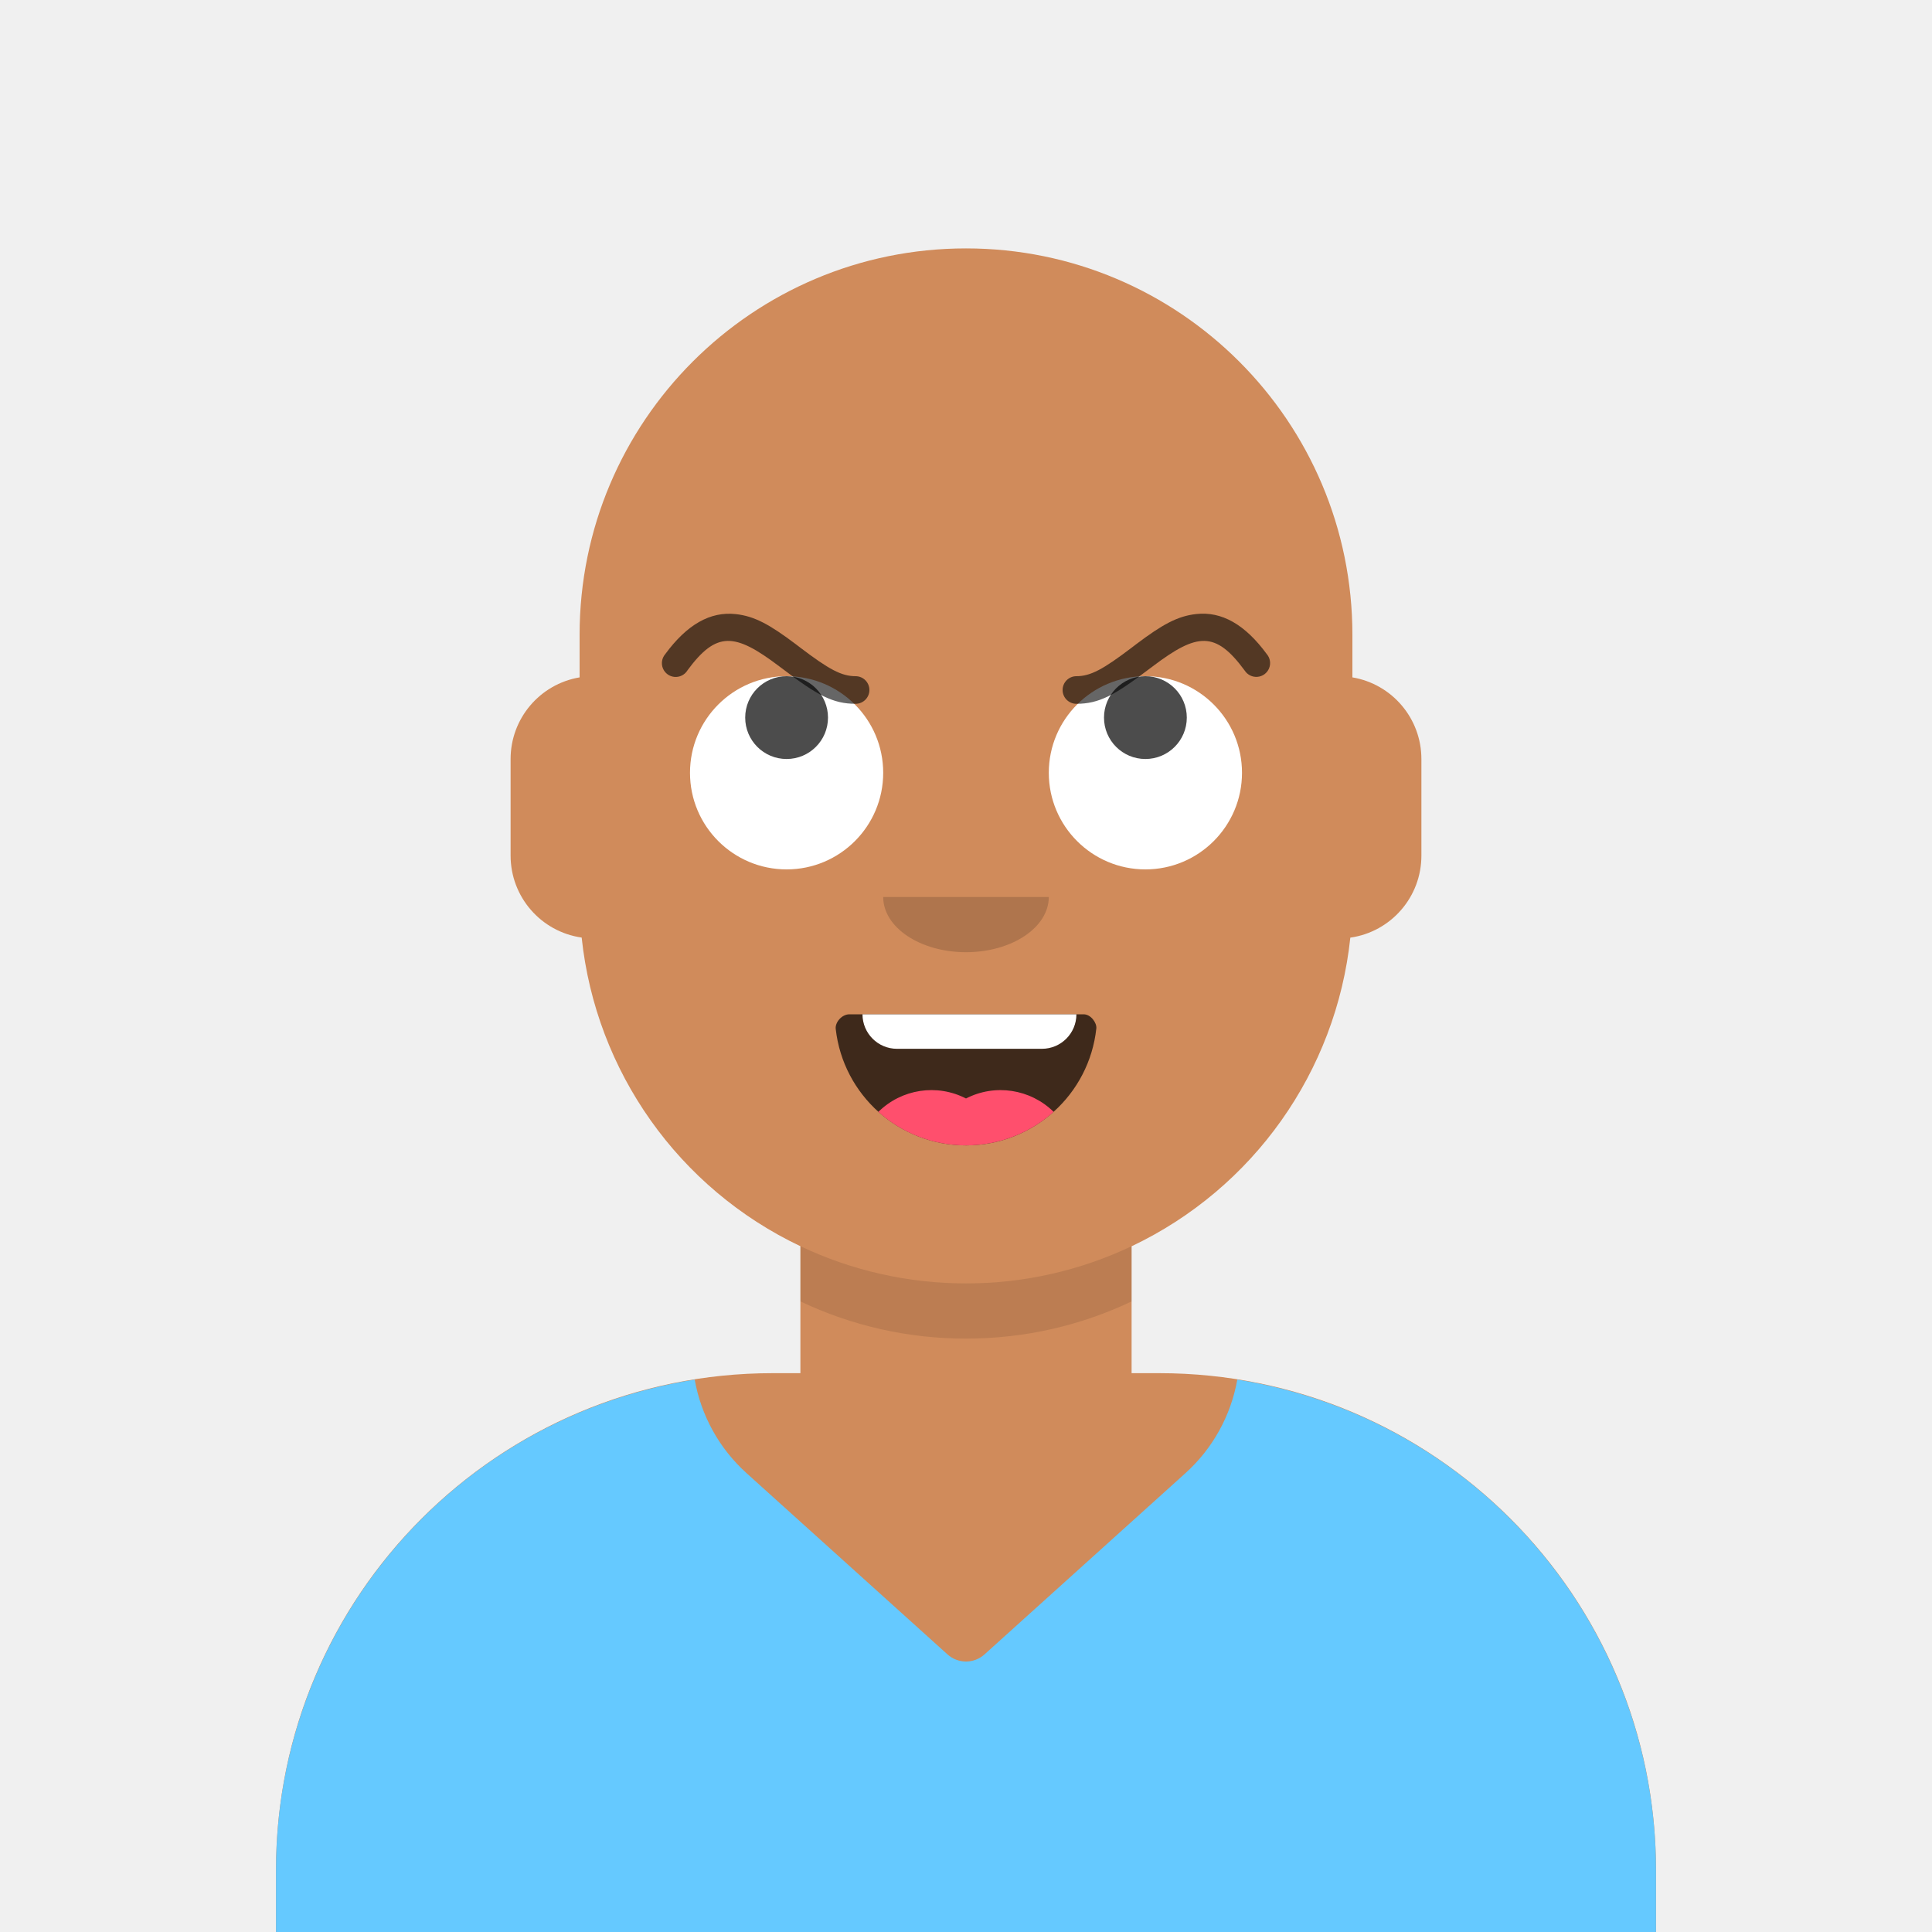
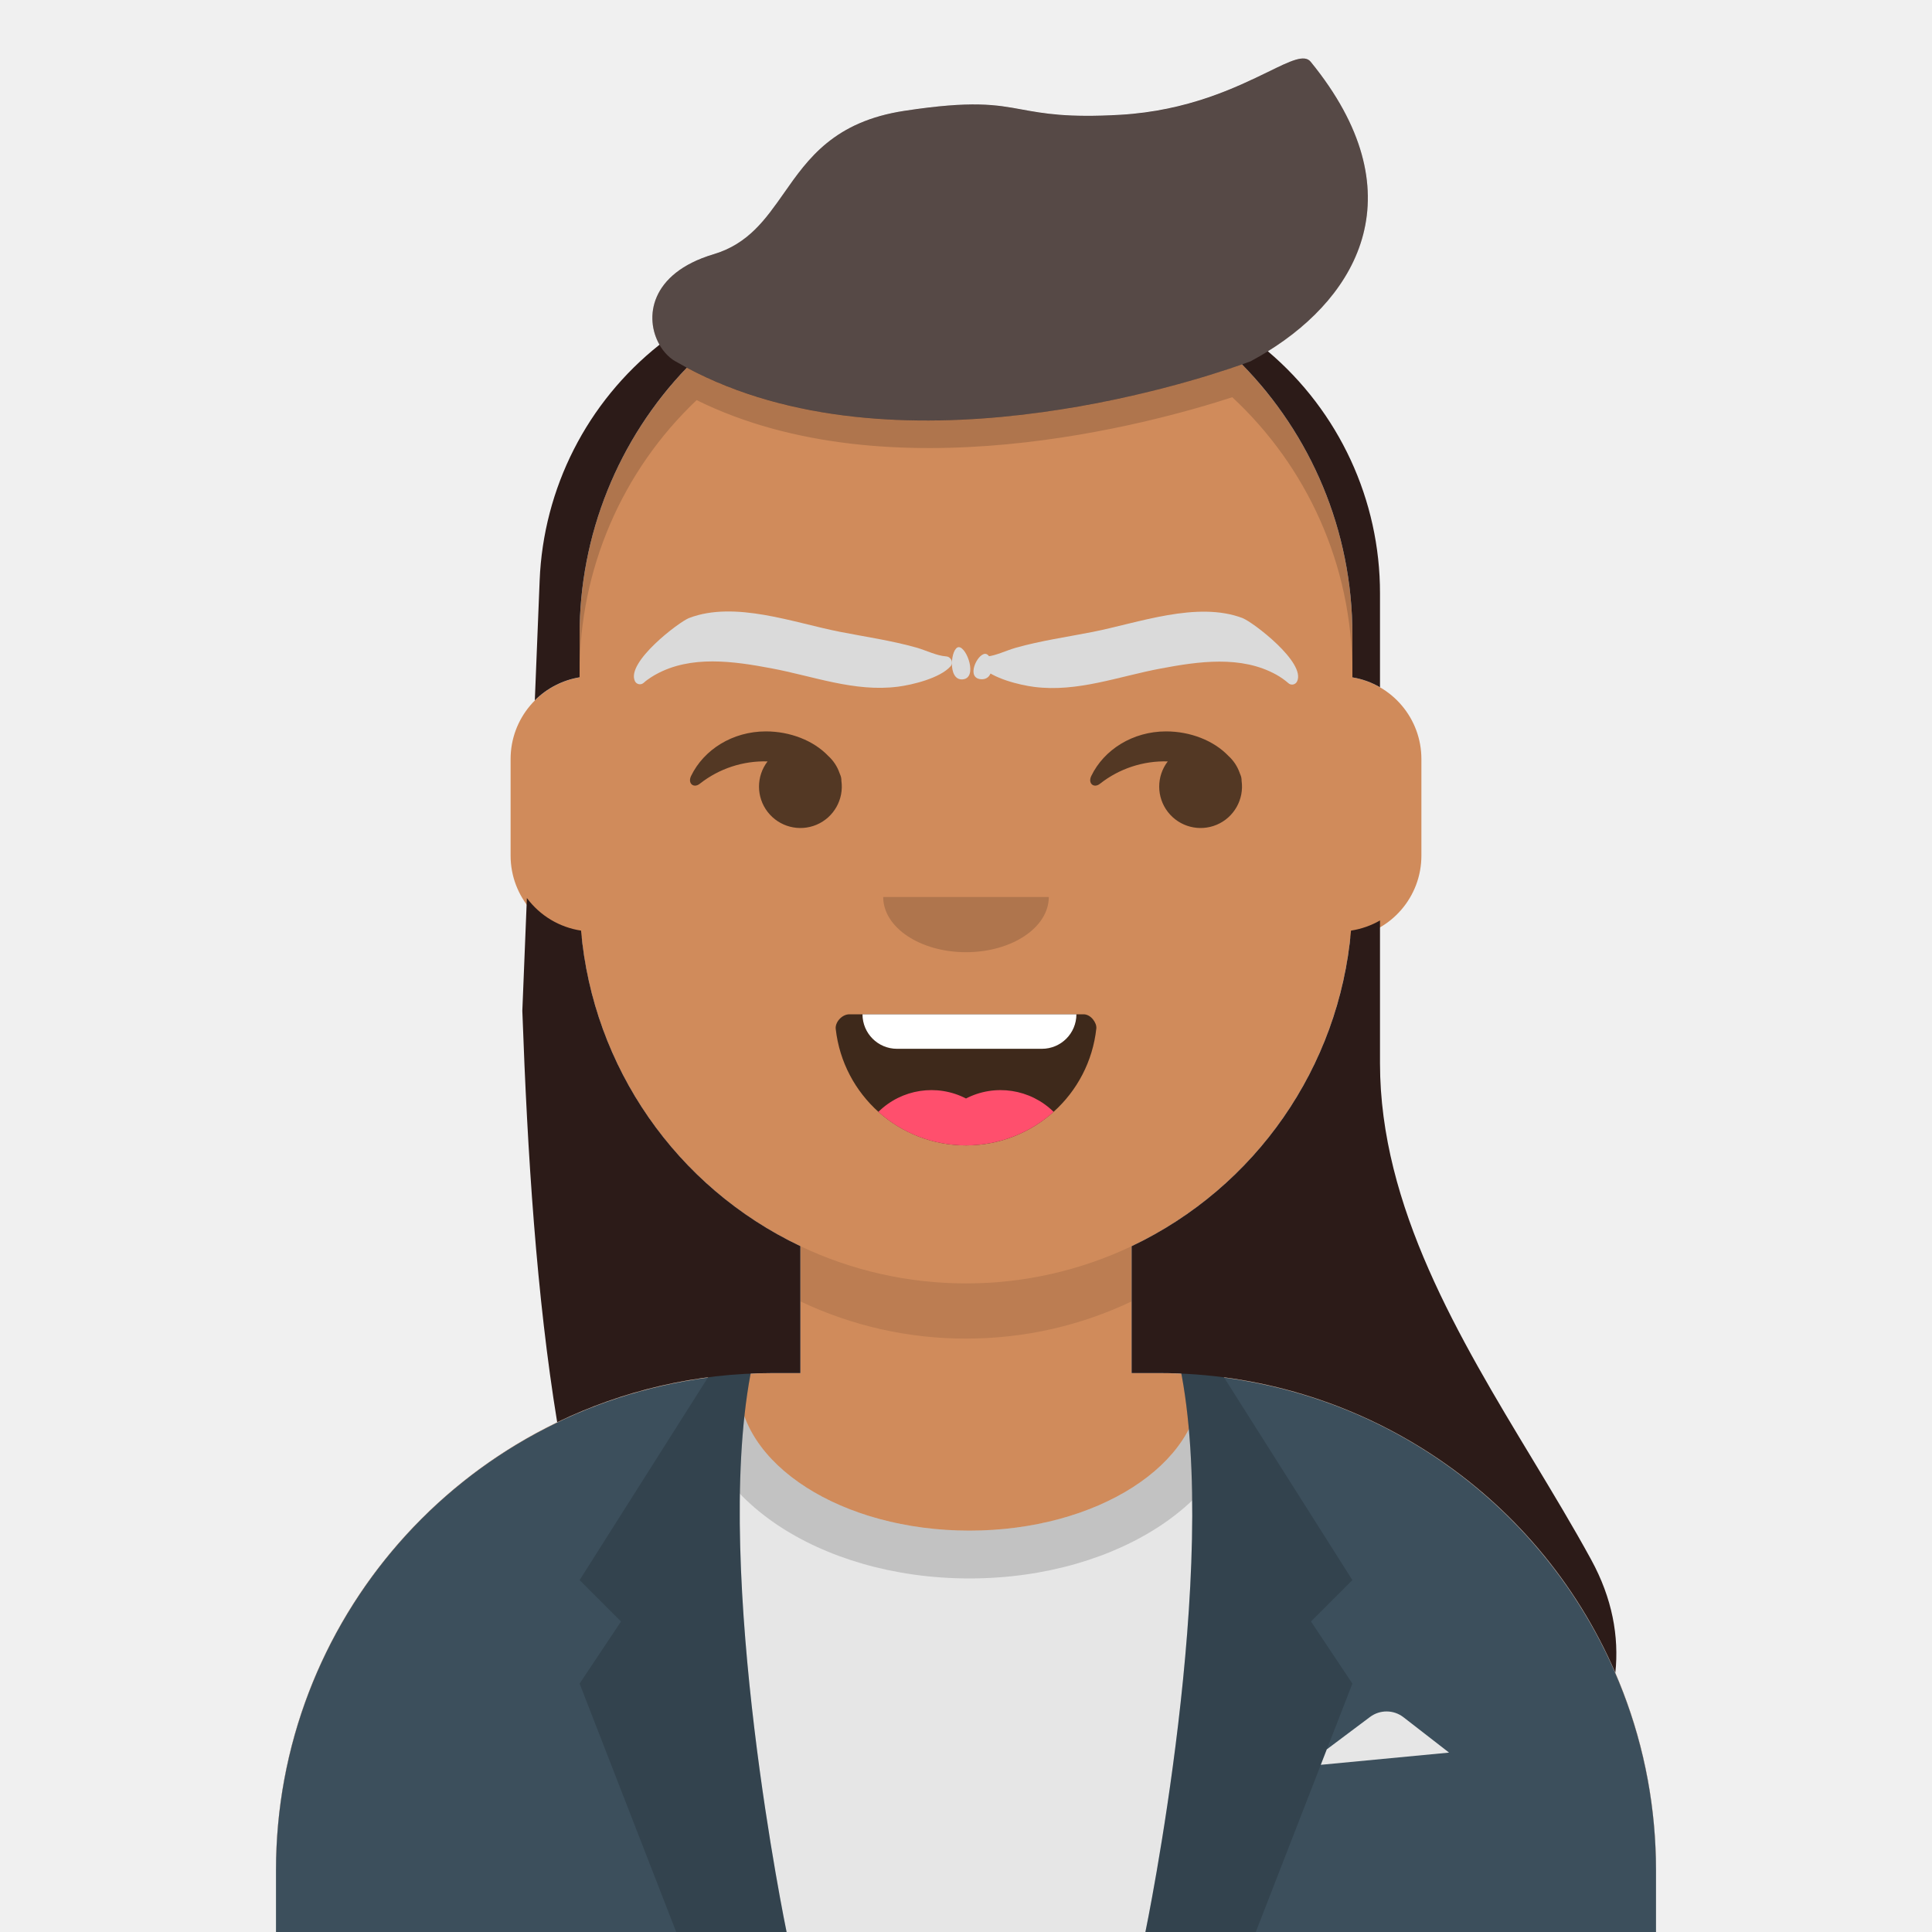
<svg xmlns="http://www.w3.org/2000/svg" viewBox="0 0 280 280" fill="none" shape-rendering="auto">
  <mask id="viewboxMask">
    <rect width="280" height="280" rx="0" ry="0" x="0" y="0" fill="#fff" />
  </mask>
  <g mask="url(#viewboxMask)">
    <g transform="translate(8)">
      <path d="M132 36a56 56 0 0 0-56 56v6.17A12 12 0 0 0 66 110v14a12 12 0 0 0 10.3 11.88 56.04 56.04 0 0 0 31.7 44.73v18.4h-4a72 72 0 0 0-72 72v9h200v-9a72 72 0 0 0-72-72h-4v-18.39a56.04 56.04 0 0 0 31.7-44.73A12 12 0 0 0 198 124v-14a12 12 0 0 0-10-11.83V92a56 56 0 0 0-56-56Z" fill="#d08b5b" />
      <path d="M108 180.61v8a55.79 55.79 0 0 0 24 5.39c8.59 0 16.73-1.93 24-5.39v-8a55.79 55.79 0 0 1-24 5.39 55.79 55.79 0 0 1-24-5.39Z" fill="#000" fill-opacity=".1" />
      <g transform="translate(0 170)">
-         <path d="M92.68 29.94A72.02 72.02 0 0 0 32 101.05V110h200v-8.95a72.02 72.02 0 0 0-60.68-71.11 23.87 23.87 0 0 1-7.56 13.6l-29.08 26.23a4 4 0 0 1-5.36 0l-29.08-26.23a23.87 23.87 0 0 1-7.56-13.6Z" fill="#65c9ff" />
+         <path d="M132.5 51.83c18.5 0 33.5-9.62 33.5-21.48 0-.36-.01-.7-.04-1.06A72 72 0 0 1 232 101.04V110H32v-8.95a72 72 0 0 1 67.05-71.83c-.03.37-.05.75-.05 1.13 0 11.86 15 21.48 33.5 21.48Z" fill="#E6E6E6" />
+         <path d="M132.5 58.76c21.89 0 39.63-12.05 39.63-26.91 0-.6-.02-1.2-.08-1.8-2-.33-4.03-.59-6.1-.76.04.35.05.7.05 1.06 0 11.86-15 21.48-33.5 21.48S99 42.2 99 30.35c0-.38.02-.76.05-1.13-2.06.14-4.08.36-6.08.67-.07.65-.1 1.3-.1 1.96 0 14.86 17.74 26.91 39.63 26.91Z" fill="#000" fill-opacity=".16" />
+         <path d="M100.78 29.12 101 28c-2.96.05-6 1-6 1l-.42.66A72.01 72.01 0 0 0 32 101.06V110h74s-10.7-51.56-5.24-80.8l.02-.08ZM158 110s11-53 5-82c2.96.05 6 1 6 1l.42.66a72.01 72.01 0 0 1 62.58 71.4V110h-74Z" fill="#3c4f5c" />
+         <path d="M101 28c-6 29 5 82 5 82H90L76 74l6-9-6-6 19-30s3.04-.95 6-1ZM163 28c6 29-5 82-5 82h16l14-36-6-9 6-6-19-30s-3.04-.95-6-1Z" fill-rule="evenodd" clip-rule="evenodd" fill="#000" fill-opacity=".15" />
+         <path d="m183.42 85.77.87-2.24 6.27-4.7a4 4 0 0 1 4.85.05l6.6 5.12-18.59 1.77Z" fill="#E6E6E6" />
      </g>
      <g transform="translate(78 134)">
        <path fill-rule="evenodd" clip-rule="evenodd" d="M35.12 15.13a19 19 0 0 0 37.77-.09c.08-.77-.77-2.04-1.85-2.04H37.1C36 13 35 14.18 35.12 15.13Z" fill="#000" fill-opacity=".7" />
        <path d="M70 13H39a5 5 0 0 0 5 5h21a5 5 0 0 0 5-5Z" fill="#fff" />
        <path d="M66.7 27.14A10.96 10.96 0 0 0 54 25.2a10.95 10.95 0 0 0-12.7 1.94A18.93 18.93 0 0 0 54 32c4.88 0 9.33-1.84 12.7-4.86Z" fill="#FF4F6D" />
      </g>
      <g transform="translate(104 122)">
        <path fill-rule="evenodd" clip-rule="evenodd" d="M16 8c0 4.42 5.37 8 12 8s12-3.58 12-8" fill="#000" fill-opacity=".16" />
      </g>
      <g transform="translate(76 90)">
-         <path d="M44 22a14 14 0 1 1-28 0 14 14 0 0 1 28 0ZM96 22a14 14 0 1 1-28 0 14 14 0 0 1 28 0Z" fill="#fff" />
-         <path d="M36 14a6 6 0 1 1-12 0 6 6 0 0 1 12 0ZM88 14a6 6 0 1 1-12 0 6 6 0 0 1 12 0Z" fill="#000" fill-opacity=".7" />
+         <path d="M27 16c-4.84 0-9 2.65-10.84 6.45-.54 1.1.39 1.85 1.28 1.12a15.13 15.13 0 0 1 9.8-3.22 6 6 0 1 0 10.7 2.8 2 2 0 0 0-.12-.74l-.15-.38a6 6 0 0 0-1.64-2.48C33.9 17.32 30.5 16 27 16ZM85 16c-4.84 0-9 2.65-10.84 6.45-.54 1.1.39 1.85 1.28 1.12a15.13 15.13 0 0 1 9.8-3.22 6 6 0 1 0 10.7 2.8 2 2 0 0 0-.12-.74l-.15-.38a6 6 0 0 0-1.64-2.48C91.9 17.32 88.5 16 85 16Z" fill="#000" fill-opacity=".6" />
      </g>
      <g transform="translate(76 82)">
-         <path d="M15.61 15.18c4.24-5.76 6.88-5.48 13.31-.62l.67.5C34.41 18.73 36.7 20 40 20a2 2 0 1 0 0-4c-2.07 0-3.9-1.02-7.99-4.12l-.68-.52C27.57 8.53 25.37 7.3 22.63 7c-3.68-.4-7.05 1.48-10.24 5.83a2 2 0 1 0 3.22 2.36ZM96.39 15.18c-4.24-5.76-6.88-5.48-13.31-.62l-.67.5C77.58 18.73 75.29 20 72 20a2 2 0 1 1 0-4c2.07 0 3.9-1.02 7.99-4.12l.68-.52c3.76-2.83 5.96-4.07 8.7-4.37 3.68-.4 7.05 1.48 10.24 5.83a2 2 0 1 1-3.22 2.36Z" fill="#000" fill-opacity=".6" />
+         <g fill-rule="evenodd" clip-rule="evenodd" fill="#DADADA">
+           <path d="M57 12.82ZM96.12 7.6c1.46.56 9.19 6.43 7.86 9.16a.8.8 0 0 1-1.29.22 10.63 10.63 0 0 0-1.7-1.19c-5.1-2.84-11.3-1.93-16.73-.91-6.12 1.14-12.11 3.48-18.39 2.67-2.04-.26-6.08-1.22-7.63-2.96-.47-.53-.06-1.38.64-1.43 1.44-.11 2.86-.86 4.33-1.28 3.65-1.03 7.4-1.56 11.11-2.29 6.62-1.3 15.17-4.53 21.8-2Z" />
+           <path d="M58.76 12.76c-1.17.04-2.8 3.56-.56 3.68 2.23.11 1.73-3.72.56-3.68ZM55 12.8c0-.01 0-.01 0 0ZM15.88 7.56c-1.46.56-9.19 6.43-7.86 9.16.24.5.89.6 1.29.22.55-.52 1.58-1.11 1.71-1.18 5.1-2.84 11.3-1.93 16.73-.91 6.12 1.14 12.11 3.48 18.39 2.67 2.04-.26 6.08-1.22 7.63-2.96.47-.53.06-1.38-.64-1.43-1.44-.11-2.86-.86-4.33-1.28-3.65-1.03-7.4-1.56-11.11-2.29-6.62-1.3-15.17-4.53-21.8-2Z" />
+           <path d="M54.97 11.79c1.17.04 2.77 4.5.53 4.67-2.24.18-1.7-4.71-.53-4.67Z" />
+         </g>
      </g>
-       <g transform="translate(-1)" />
+       <g transform="translate(-1)">
+         <path d="m175.83 55.92-.03.02c.76.88 1.49 1.78 2.19 2.7a55.74 55.74 0 0 1 11 33.36v5.5c0-15.77-6.69-29.98-17.4-39.93-11.58 3.77-49.58 14.27-77.63.42A54.35 54.35 0 0 0 77 97.5V92c0-12.5 4.1-24.04 11.01-33.35.71-.94 1.45-1.86 2.22-2.75l-.02-.02A55.88 55.88 0 0 1 133 36a55.88 55.88 0 0 1 42.82 19.92Z" fill="#000" fill-opacity=".16" />
+         <path d="M92.54 53.29A55.81 55.81 0 0 0 77 91.99v6.17a11.97 11.97 0 0 0-6.49 3.34l.7-17.37a45.92 45.92 0 0 1 17.37-34.17c-2.2-3.84-1.45-10.33 7.8-13.1 5.07-1.5 7.57-5.08 10.24-8.88 3.5-5 7.27-10.37 17.48-11.92 9.87-1.5 13.23-.88 17.05-.18 3.13.57 6.58 1.2 14.2.76 9.85-.57 16.86-4 21.43-6.22 3.26-1.6 5.27-2.58 6.17-1.47 15.42 18.9 6.97 33.8-6.2 41.96A45.9 45.9 0 0 1 193 86v13.6c-1.22-.7-2.56-1.2-4-1.43V92c0-15.26-6.1-29.09-16-39.19-7.76 2.75-50.39 16.55-80.46.48ZM223.61 226.05c3.06 5.6 4.05 11.12 3.5 16.38A72.02 72.02 0 0 0 161 199h-4v-18.39a56.03 56.03 0 0 0 31.8-45.74c1.5-.23 2.93-.74 4.2-1.47v20.7c0 20.77 11.47 39.79 22.15 57.47 2.97 4.93 5.88 9.75 8.46 14.48ZM68.7 146.5l.66-16.35a12 12 0 0 0 7.85 4.72A56.03 56.03 0 0 0 109 180.6V199h-4c-11.2 0-21.8 2.56-31.25 7.12-2.99-18.29-4.3-38.68-5.05-59.62Z" fill="#2c1b18" />
+         <path fill-rule="evenodd" clip-rule="evenodd" d="M90.88 52.36c33.22 19.3 83.37 0 83.37 0 14.53-7.77 25.08-23.32 8.7-43.4-2.17-2.66-10.7 6.72-27.6 7.7-16.9.97-13.27-3.31-31.25-.59-17.97 2.73-15.99 17.3-27.72 20.8-11.73 3.5-9.8 13-5.5 15.5Z" fill="#fff" fill-opacity=".2" />
+       </g>
      <g transform="translate(49 72)" />
      <g transform="translate(62 42)" />
    </g>
  </g>
</svg>
